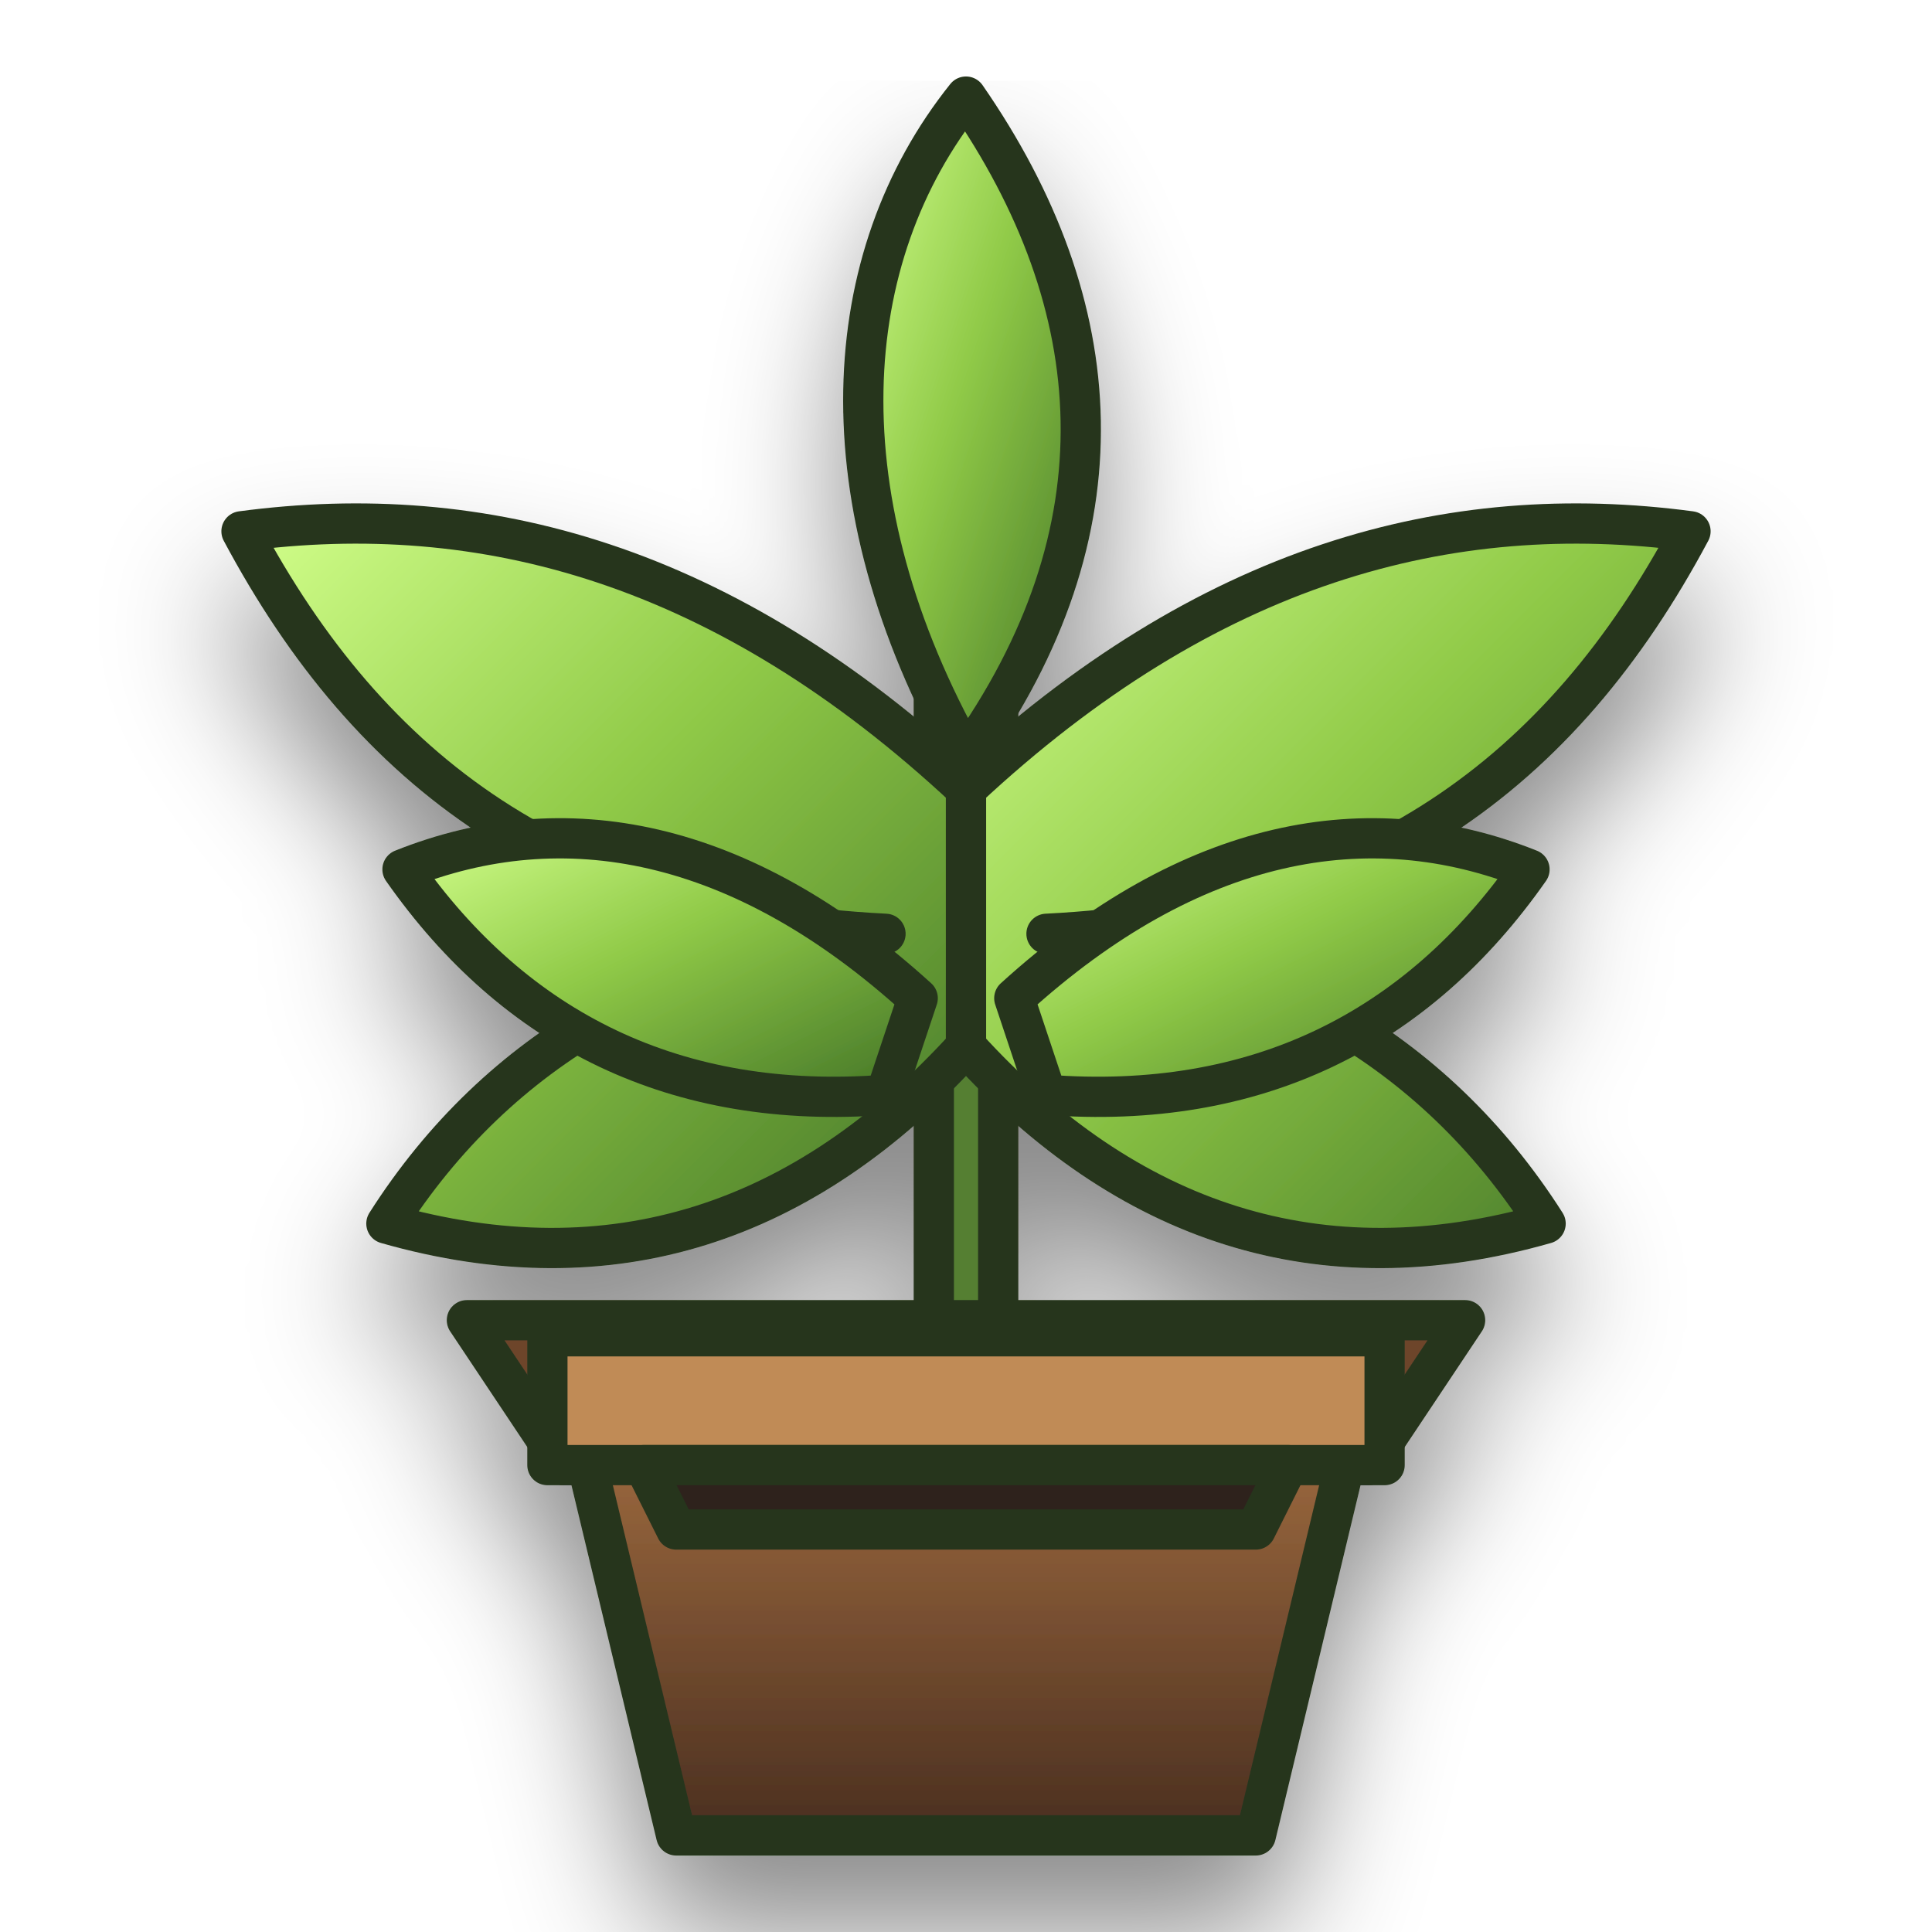
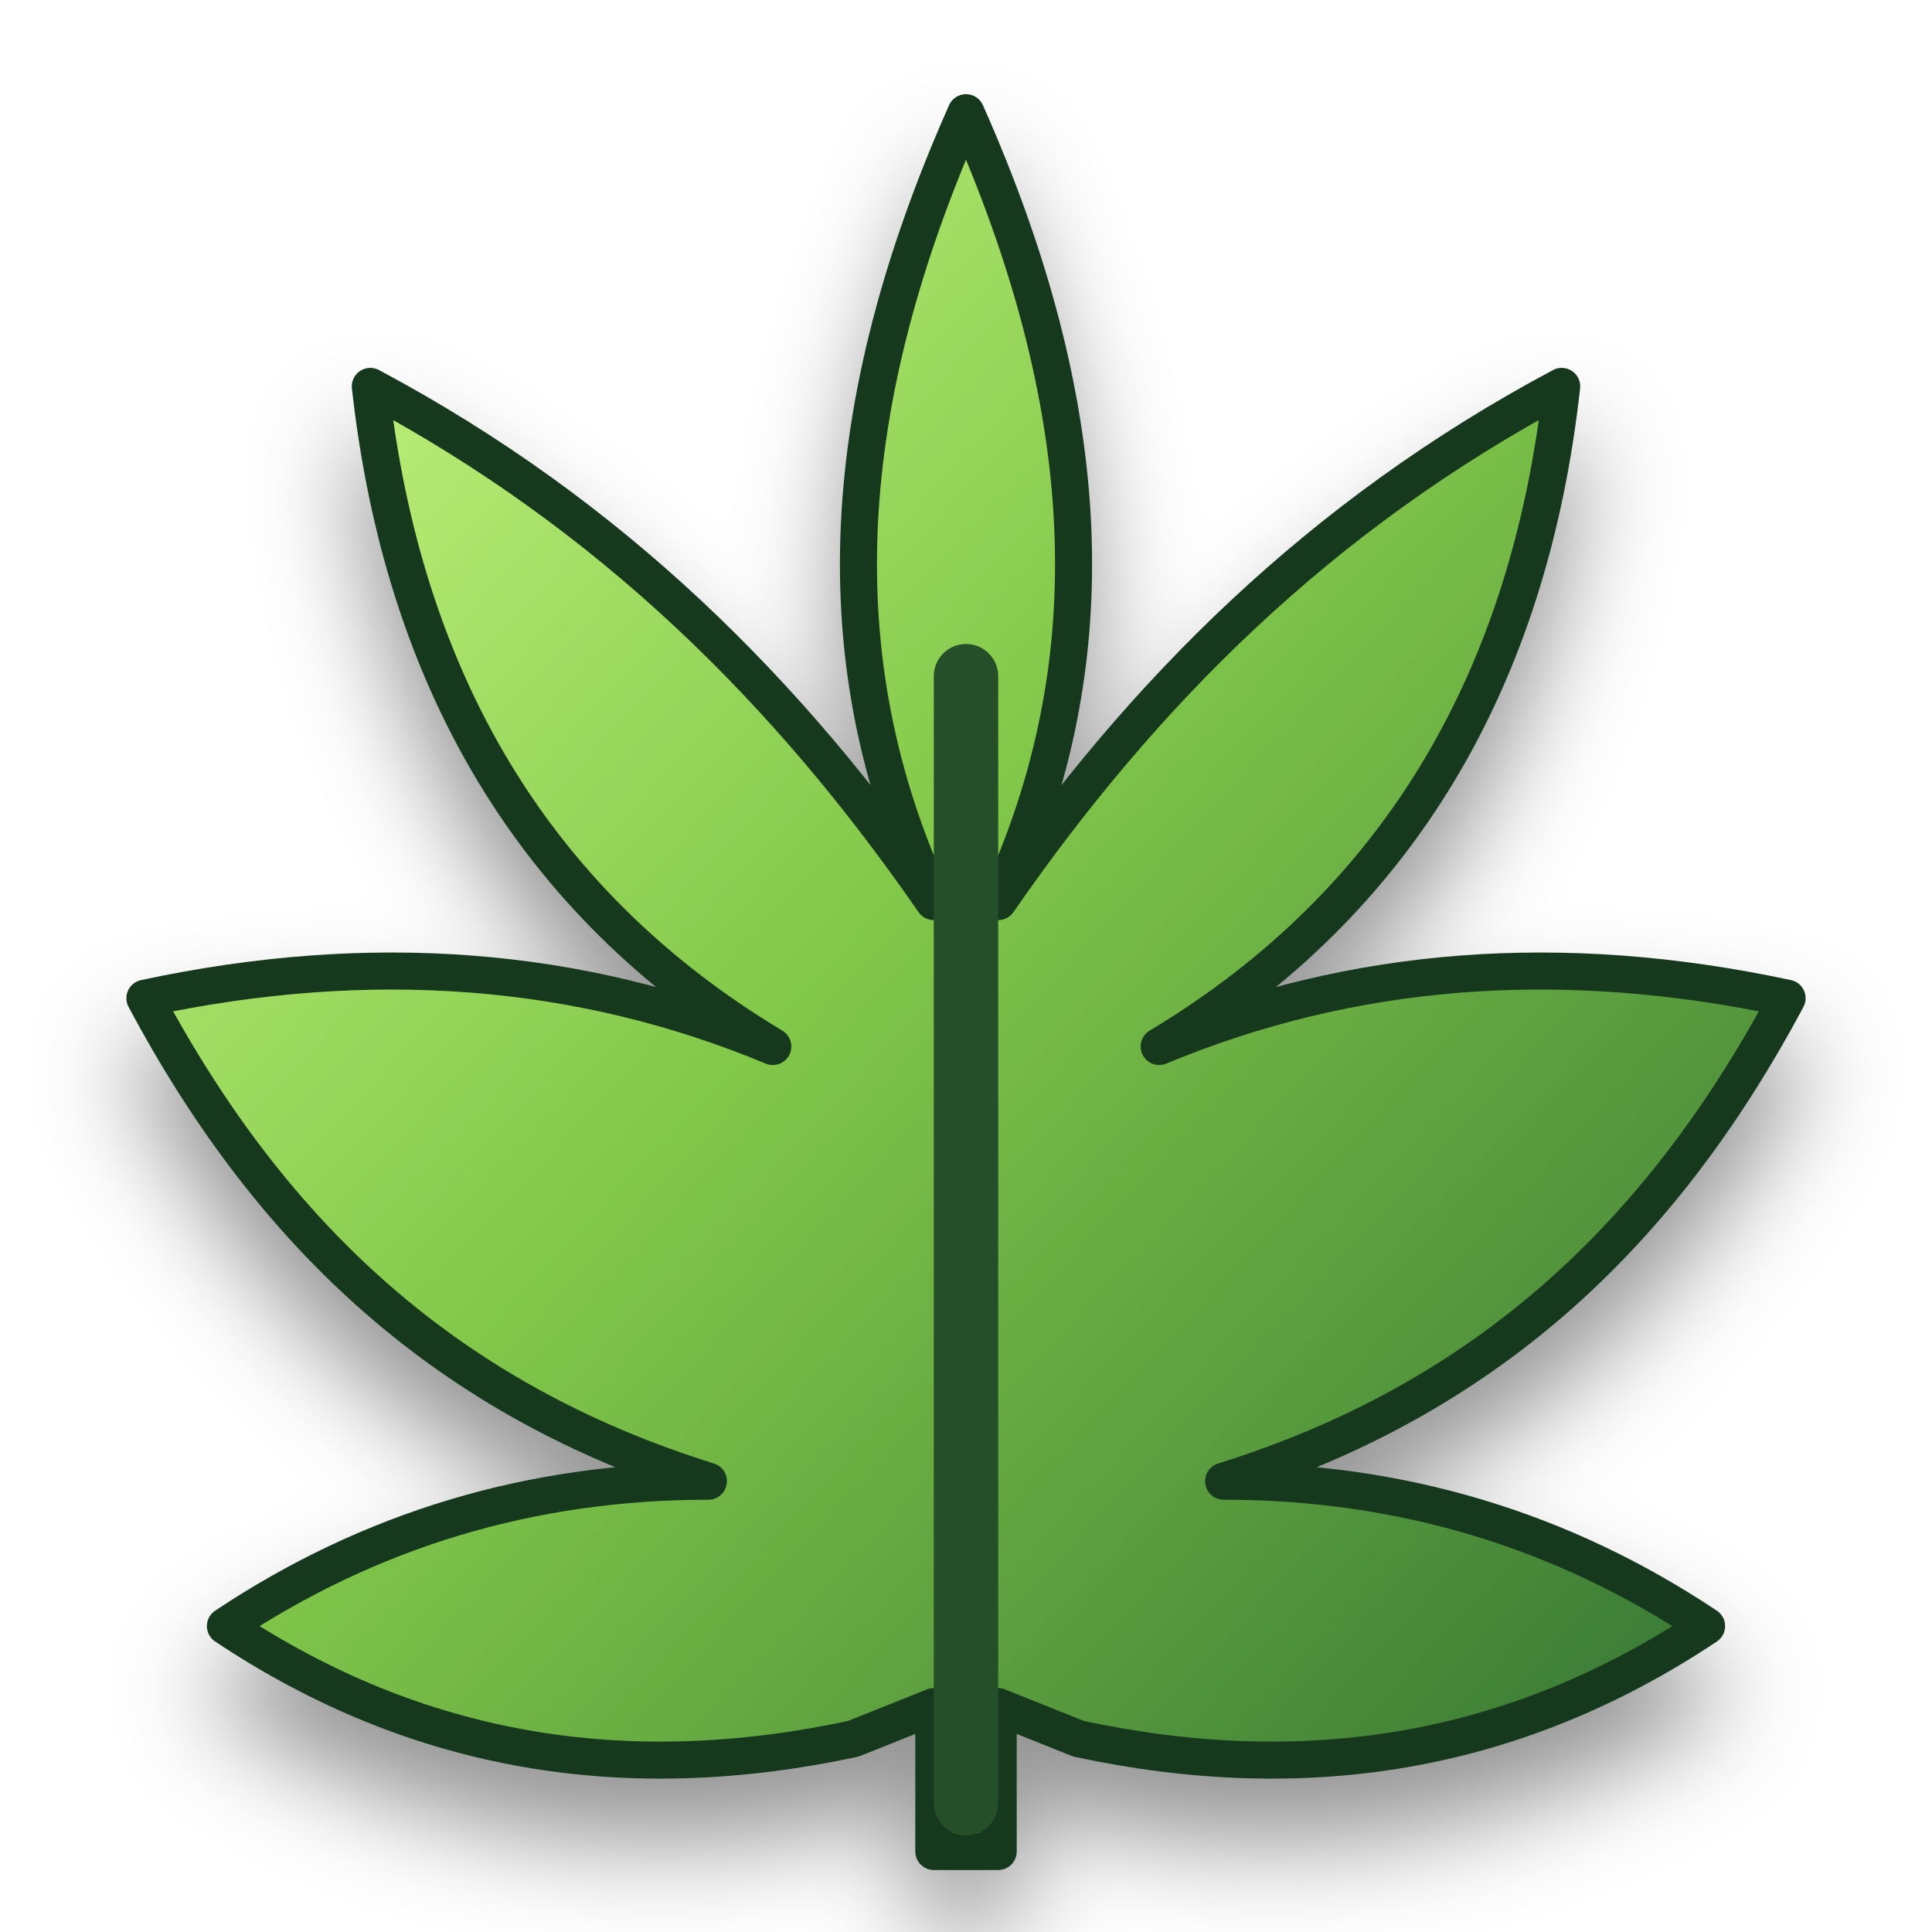
- <svg xmlns="http://www.w3.org/2000/svg" viewBox="0 0 120 120" role="img" aria-label="Potted cannabis plant">
+ <svg xmlns="http://www.w3.org/2000/svg" viewBox="0 0 120 120" role="img" aria-label="Cannabis leaf game piece">
  <defs>
    <linearGradient id="leaf" x1="0" y1="0" x2="1" y2="1">
-       <stop stop-color="#d2ff8b" />
-       <stop offset=".45" stop-color="#8fc947" />
-       <stop offset="1" stop-color="#427326" />
+       <stop stop-color="#d4ff8d" />
+       <stop offset=".45" stop-color="#82c84a" />
+       <stop offset="1" stop-color="#2e6d32" />
    </linearGradient>
-     <linearGradient id="pot" x1="0" y1="0" x2="0" y2="1">
-       <stop stop-color="#9f6b3f" />
-       <stop offset="1" stop-color="#4a2f20" />
-     </linearGradient>
-     <filter id="shadow" x="-30%" y="-30%" width="160%" height="180%">
-       <feDropShadow dx="0" dy="5" stdDeviation="4" flood-color="#000" flood-opacity=".45" />
+     <filter id="shadow" x="-25%" y="-25%" width="150%" height="160%">
+       <feDropShadow dx="0" dy="4" stdDeviation="3.2" flood-color="#000" flood-opacity=".42" />
    </filter>
  </defs>
-   <g filter="url(#shadow)" stroke="#26351f" stroke-width="2.5" stroke-linejoin="round">
-     <path fill="#547f32" d="M58 84V43h4v41z" />
-     <path fill="url(#leaf)" d="M60 49C45 35 30 31 15 33c8 15 20 24 40 25-13 1-24 7-31 18 14 4 26 0 36-11z" />
-     <path fill="url(#leaf)" d="M60 49c15-14 30-18 45-16-8 15-20 24-40 25 13 1 24 7 31 18-14 4-26 0-36-11z" />
-     <path fill="url(#leaf)" d="M60 47C51 31 52 16 60 6c9 13 10 27 0 41z" />
-     <path fill="url(#leaf)" d="M57 62C46 52 35 50 25 54c7 10 17 15 30 14z" />
-     <path fill="url(#leaf)" d="M63 62c11-10 22-12 32-8-7 10-17 15-30 14z" />
-     <path fill="#6d452c" d="M29 82h62l-6 9H35z" />
-     <path fill="url(#pot)" d="M36 89h48l-6 25H42z" />
-     <path fill="#c08b56" d="M34 83h52v8H34z" />
-     <path fill="#2d241b" d="M40 91h40l-2 4H42z" />
+   <g filter="url(#shadow)" fill="url(#leaf)" stroke="#17371d" stroke-width="2.3" stroke-linejoin="round">
+     <path d="M60 7c8 18 9 34 2 49 9-13 20-24 35-32-2 18-10 32-25 41 12-5 25-6 39-3-8 15-19 25-35 30 11 0 21 3 30 9-12 8-25 10-39 7l-5-2v9h-4v-9l-5 2c-14 3-27 1-39-7 9-6 19-9 30-9-16-5-27-15-35-30 14-3 27-2 39 3-15-9-23-23-25-41 15 8 26 19 35 32-7-15-6-31 2-49Z" />
  </g>
+   <path d="M60 42v70" fill="none" stroke="#244f28" stroke-width="4" stroke-linecap="round" />
</svg>
